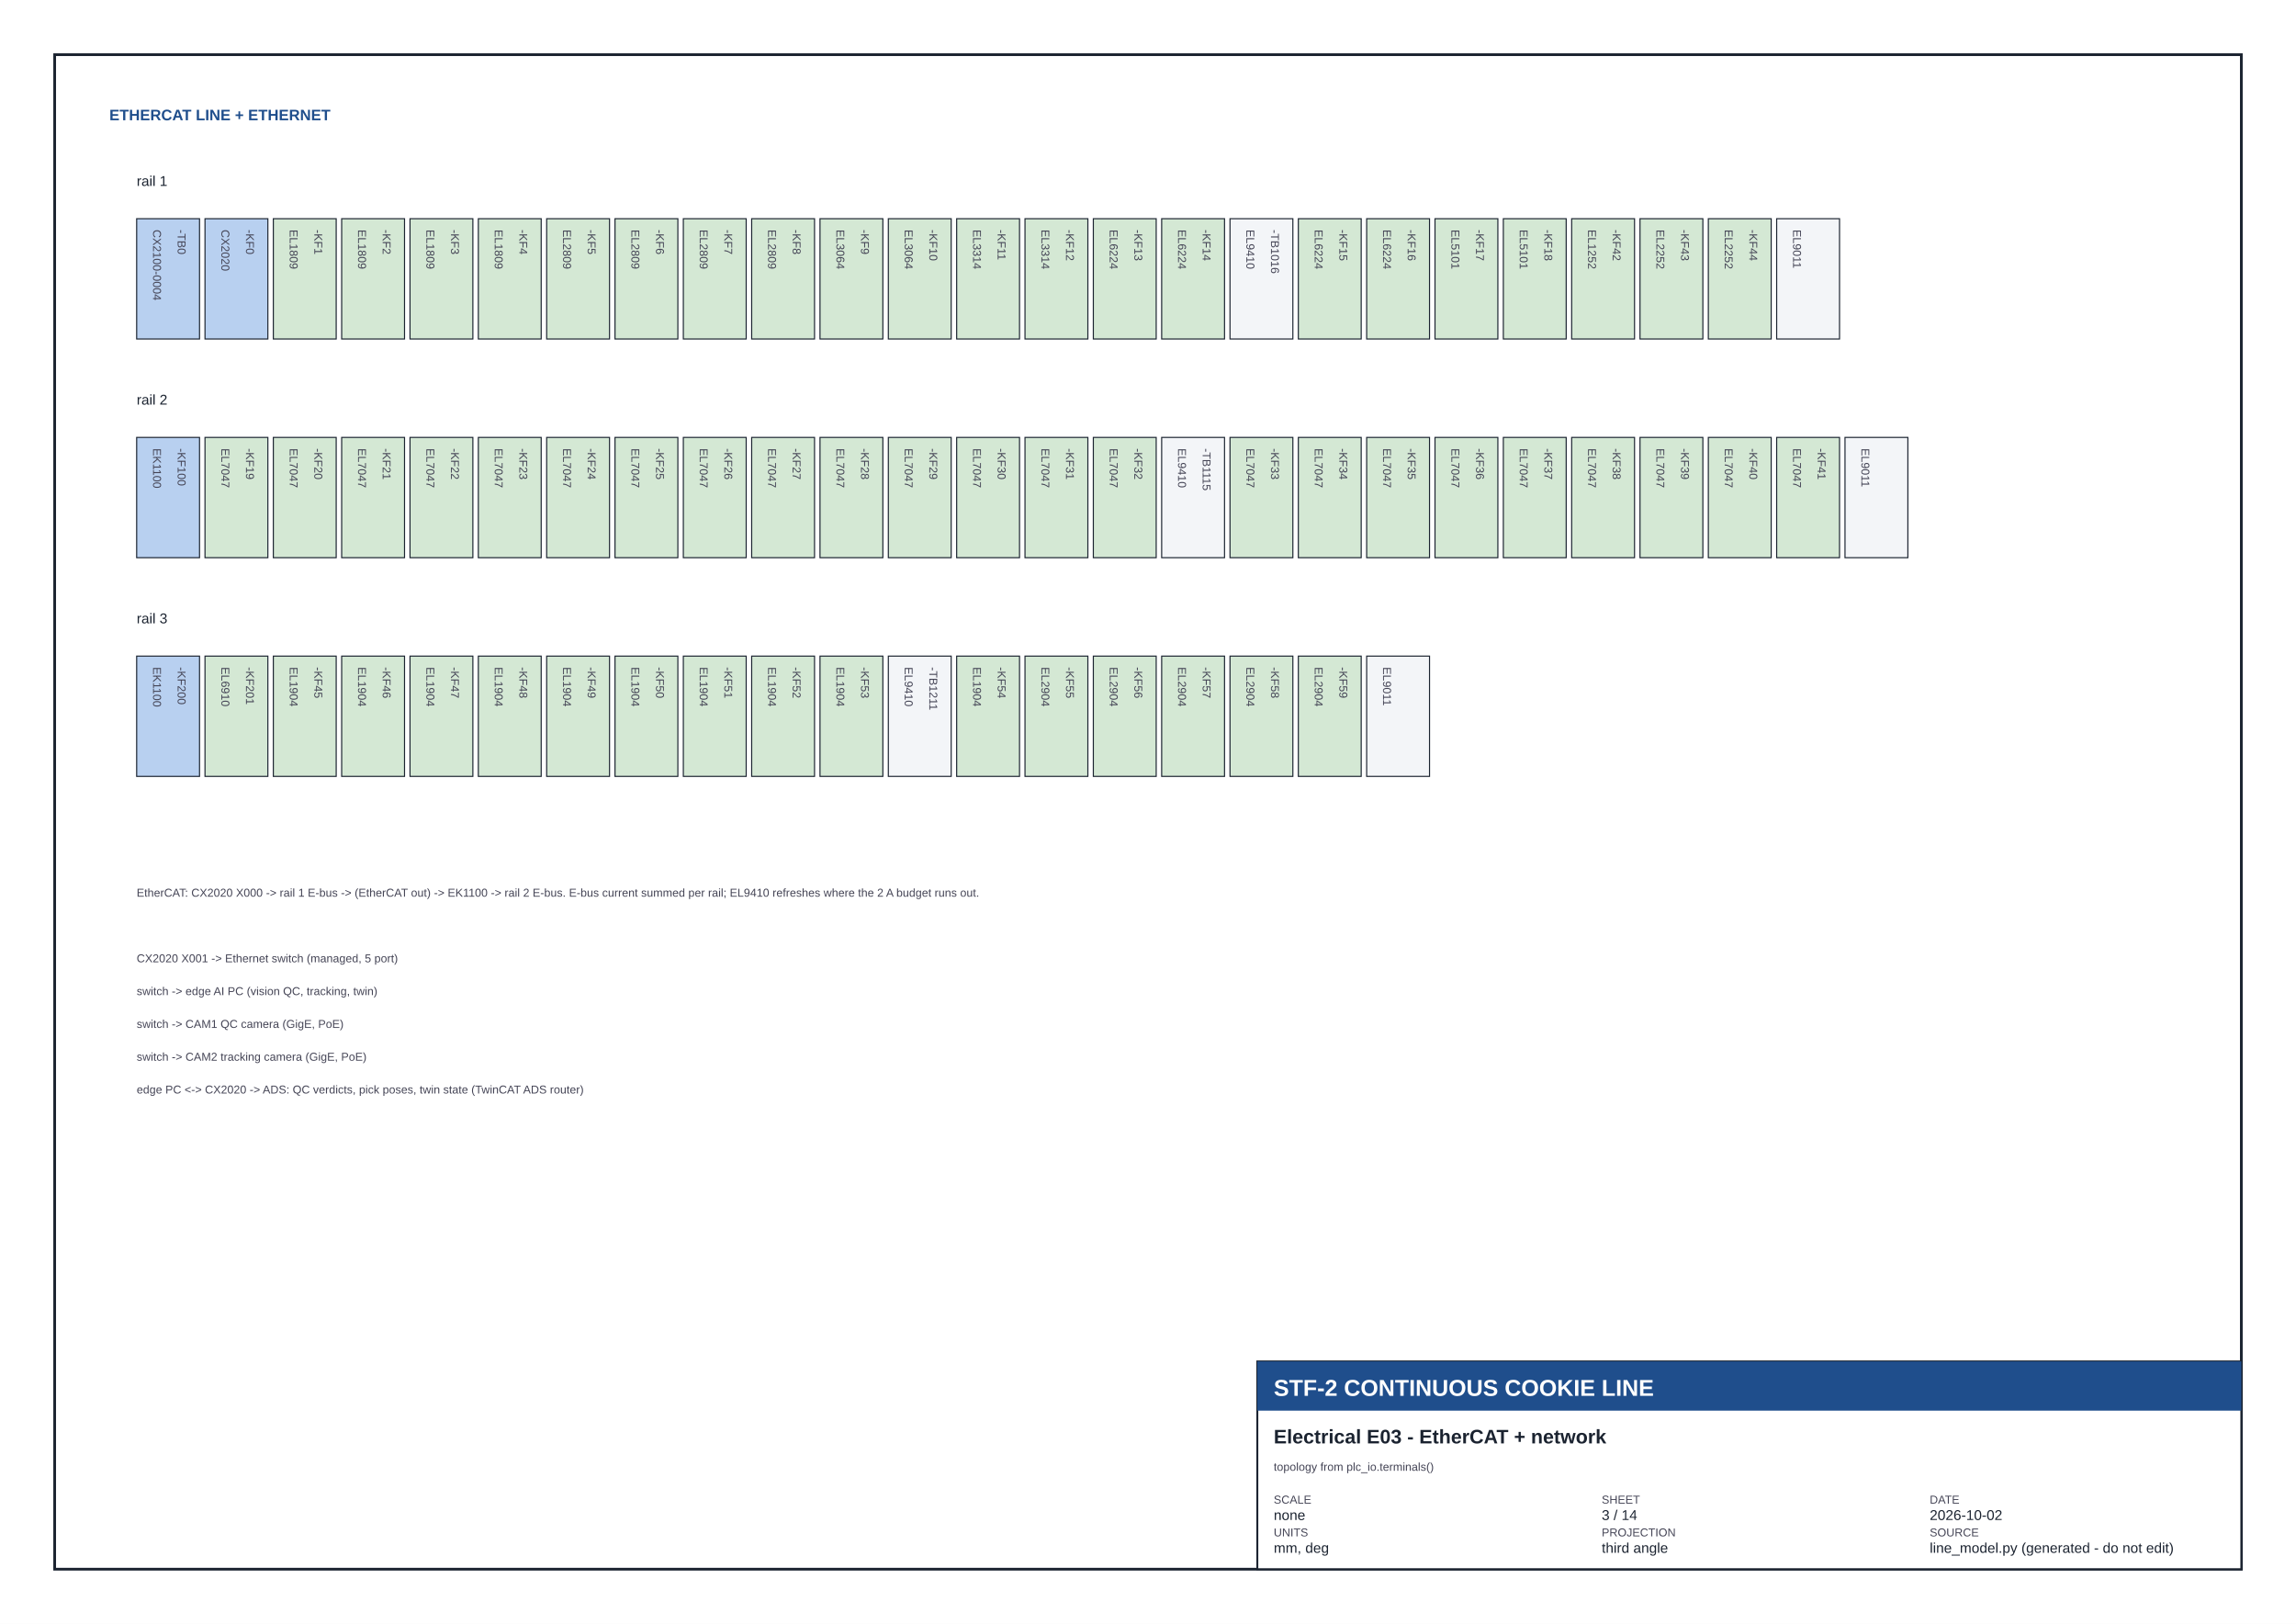
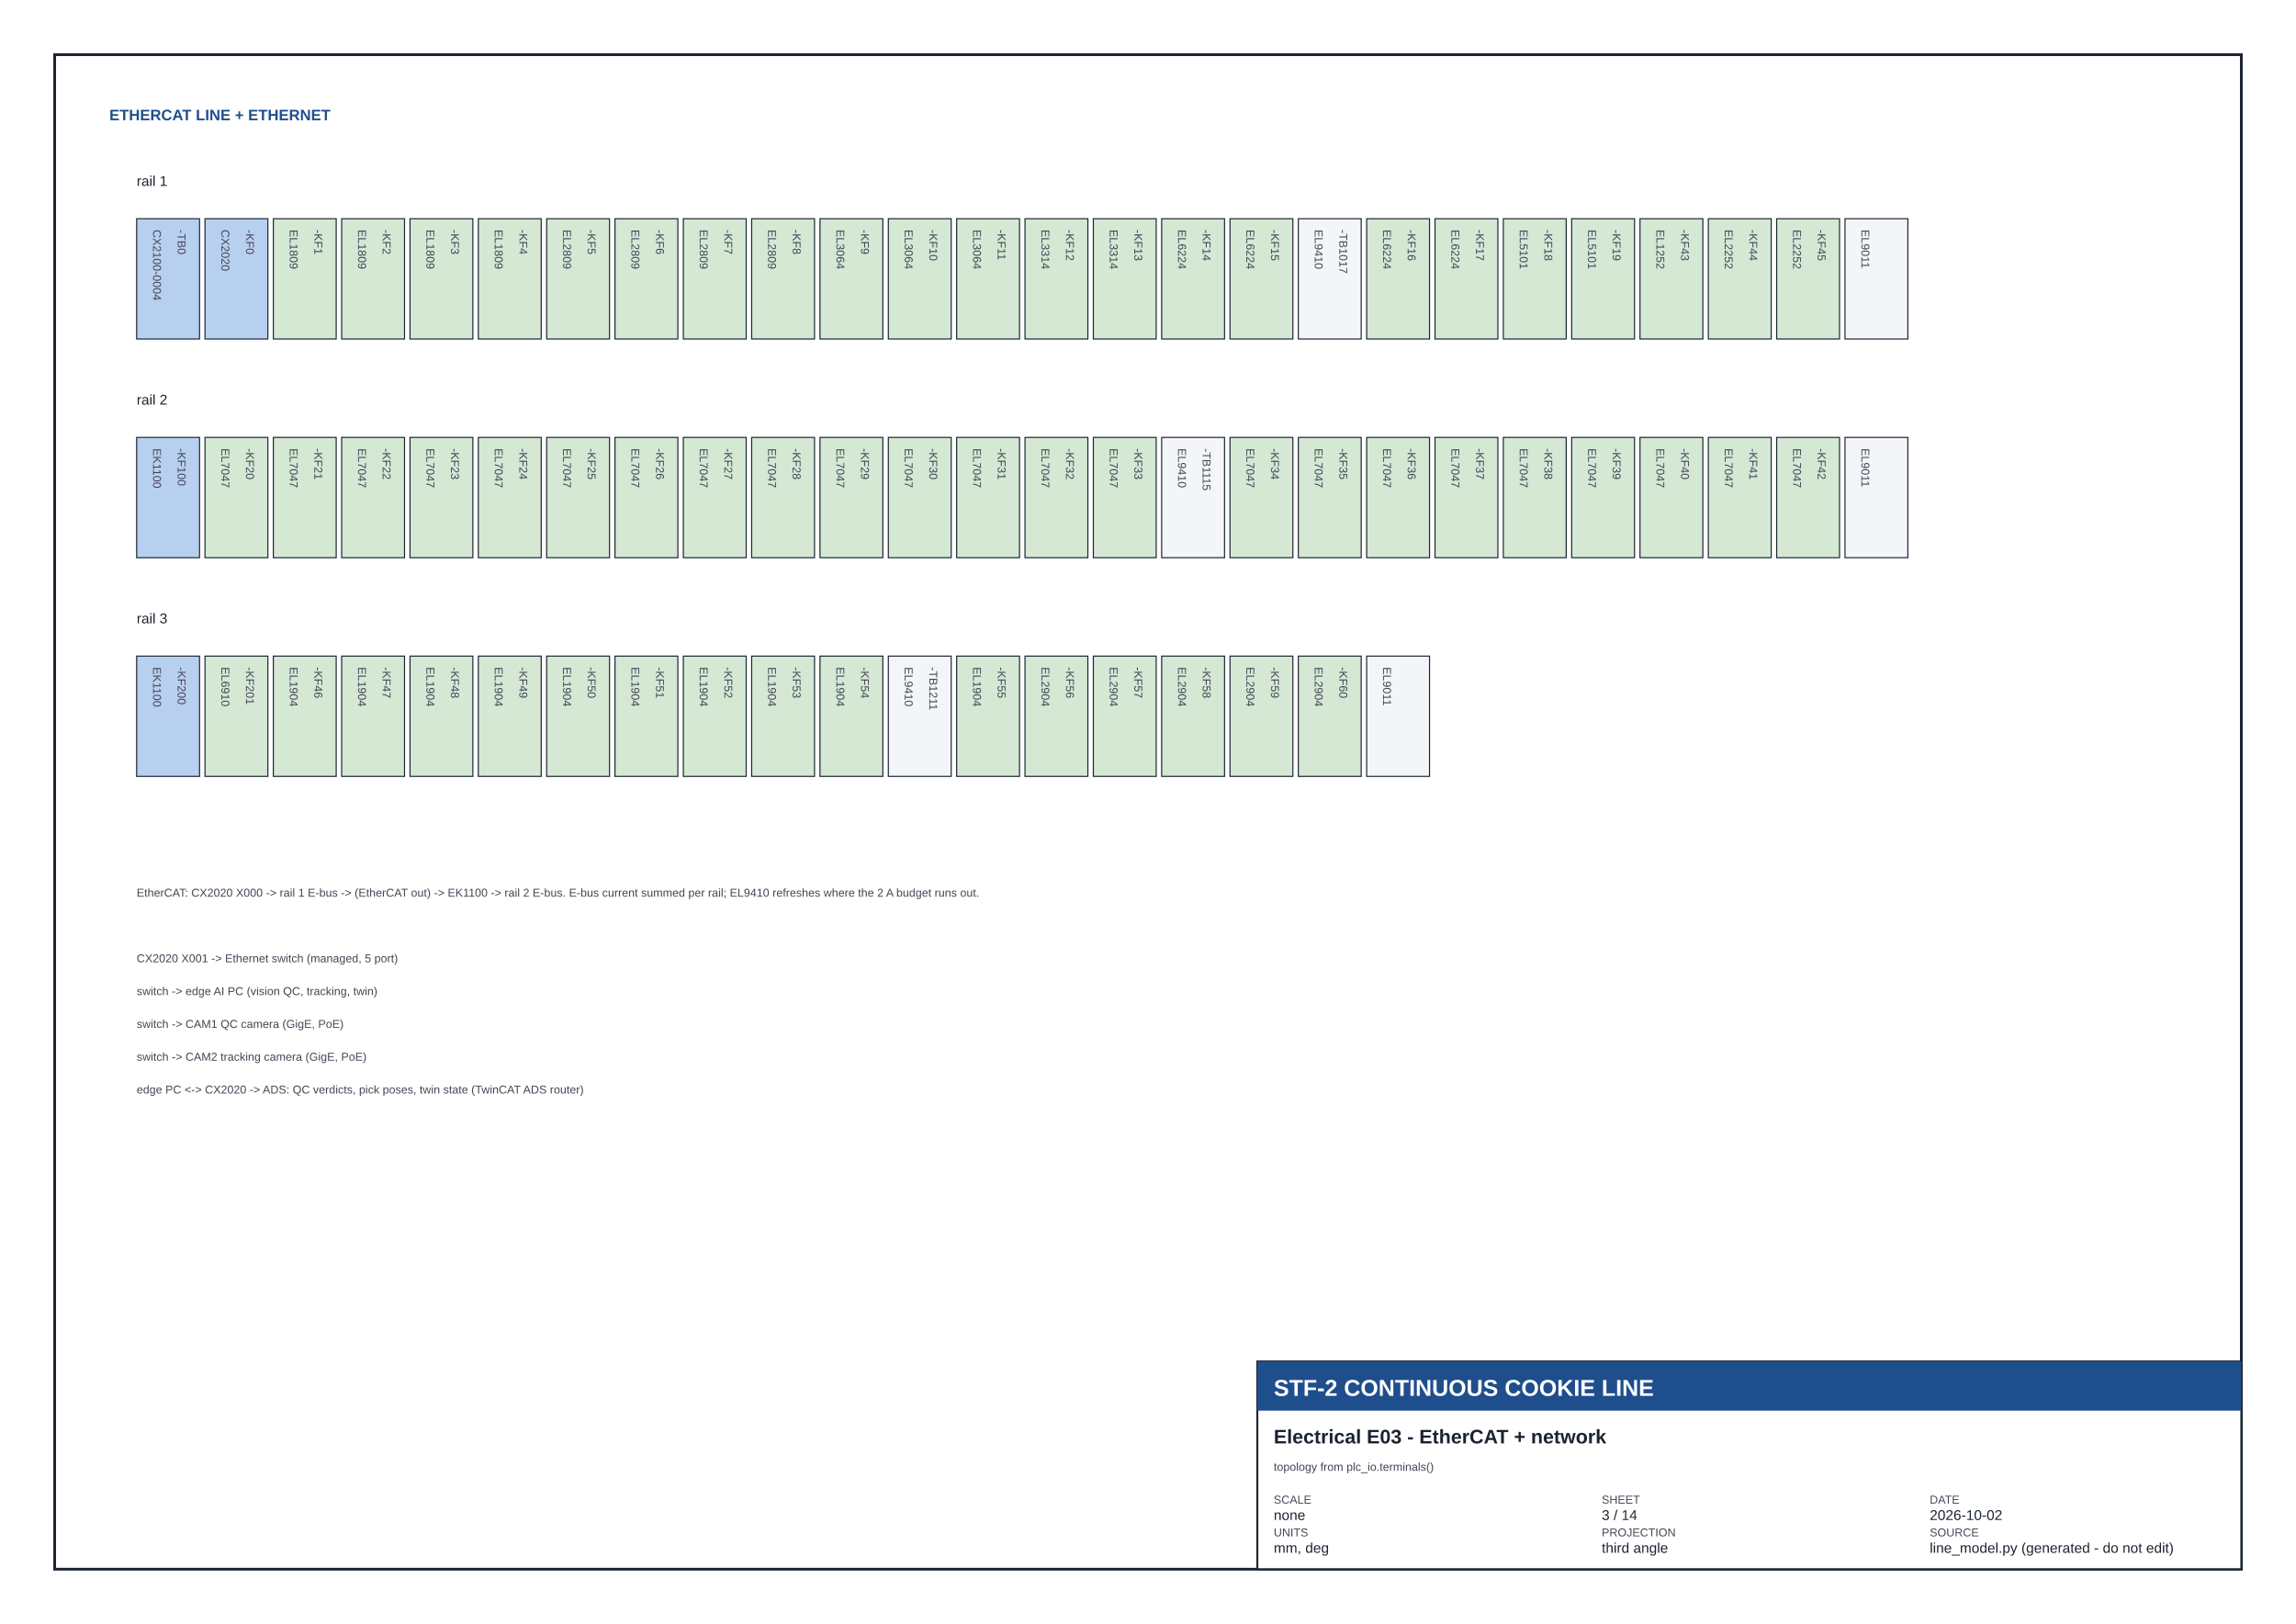
<svg xmlns="http://www.w3.org/2000/svg" width="420mm" height="297mm" viewBox="0 0 420 297">
  <defs>
    <marker id="a" viewBox="0 0 10 10" refX="5" refY="5" markerWidth="4" markerHeight="4" orient="auto-start-reverse">
      <path d="M0,2 L10,5 L0,8 z" fill="#1b2330" />
    </marker>
    <marker id="f" viewBox="0 0 10 10" refX="5" refY="5" markerWidth="5" markerHeight="5" orient="auto">
      <path d="M0,1 L10,5 L0,9 z" fill="#1f4e8c" />
    </marker>
    <pattern id="hatch" width="1.6" height="1.6" patternUnits="userSpaceOnUse" patternTransform="rotate(45)">
      <rect width="1.6" height="1.6" fill="#eef1f5" />
      <line x1="0" y1="0" x2="0" y2="1.6" stroke="#1b2330" stroke-width=".18" />
    </pattern>
  </defs>
  <style>
text{font-family:'Helvetica Neue',Arial,sans-serif;fill:#1b2330}
.vt{font-size:3.2px;font-weight:700;letter-spacing:.3px}
.dt{font-size:2.3px}
.dim{stroke:#1b2330;stroke-width:.15;fill:none}
.ext{stroke:#1b2330;stroke-width:.1}
.tb{font-size:2.6px}.tbh{font-size:4.2px;font-weight:700}.tbs{font-size:2.1px;fill:#445}
.nt{font-size:2.3px}.nh{font-size:2.8px;font-weight:700;fill:#1f4e8c}
.co{font-size:2.1px}.col{stroke:#1f4e8c;stroke-width:.15}
</style>
  <rect width="420" height="297" fill="#ffffff" />
  <rect x="10" y="10" width="400" height="277" fill="none" stroke="#1b2330" stroke-width=".5" />
  <text x="20.0" y="22.0" class="nh" text-anchor="start">ETHERCAT LINE + ETHERNET</text>
  <text x="25.0" y="34.0" class="tb" text-anchor="start">rail 1</text>
  <rect x="25.0" y="40.0" width="11.5" height="22.0" fill="#b8d0f0" stroke="#1b2330" stroke-width="0.2" />
  <text x="28.0" y="42.0" class="tbs" transform="rotate(90 28.0 42.0)">CX2100-0004</text>
  <text x="32.5" y="42.0" class="tbs" transform="rotate(90 32.5 42.0)">-TB0</text>
  <rect x="37.5" y="40.0" width="11.5" height="22.0" fill="#b8d0f0" stroke="#1b2330" stroke-width="0.2" />
  <text x="40.5" y="42.0" class="tbs" transform="rotate(90 40.5 42.0)">CX2020</text>
  <text x="45.0" y="42.0" class="tbs" transform="rotate(90 45.0 42.0)">-KF0</text>
  <rect x="50.0" y="40.0" width="11.5" height="22.0" fill="#d4e8d4" stroke="#1b2330" stroke-width="0.2" />
  <text x="53.0" y="42.0" class="tbs" transform="rotate(90 53.0 42.0)">EL1809</text>
  <text x="57.5" y="42.0" class="tbs" transform="rotate(90 57.5 42.0)">-KF1</text>
  <rect x="62.5" y="40.0" width="11.5" height="22.0" fill="#d4e8d4" stroke="#1b2330" stroke-width="0.2" />
  <text x="65.5" y="42.0" class="tbs" transform="rotate(90 65.5 42.0)">EL1809</text>
  <text x="70.0" y="42.0" class="tbs" transform="rotate(90 70.0 42.0)">-KF2</text>
  <rect x="75.0" y="40.0" width="11.5" height="22.0" fill="#d4e8d4" stroke="#1b2330" stroke-width="0.2" />
  <text x="78.0" y="42.0" class="tbs" transform="rotate(90 78.0 42.0)">EL1809</text>
  <text x="82.5" y="42.0" class="tbs" transform="rotate(90 82.5 42.0)">-KF3</text>
  <rect x="87.5" y="40.0" width="11.5" height="22.0" fill="#d4e8d4" stroke="#1b2330" stroke-width="0.2" />
  <text x="90.5" y="42.0" class="tbs" transform="rotate(90 90.5 42.0)">EL1809</text>
  <text x="95.0" y="42.0" class="tbs" transform="rotate(90 95.0 42.0)">-KF4</text>
  <rect x="100.0" y="40.0" width="11.5" height="22.0" fill="#d4e8d4" stroke="#1b2330" stroke-width="0.2" />
  <text x="103.0" y="42.0" class="tbs" transform="rotate(90 103.0 42.0)">EL2809</text>
  <text x="107.5" y="42.0" class="tbs" transform="rotate(90 107.5 42.0)">-KF5</text>
  <rect x="112.5" y="40.0" width="11.5" height="22.0" fill="#d4e8d4" stroke="#1b2330" stroke-width="0.2" />
  <text x="115.5" y="42.0" class="tbs" transform="rotate(90 115.5 42.0)">EL2809</text>
  <text x="120.0" y="42.0" class="tbs" transform="rotate(90 120.0 42.0)">-KF6</text>
  <rect x="125.0" y="40.0" width="11.5" height="22.0" fill="#d4e8d4" stroke="#1b2330" stroke-width="0.2" />
  <text x="128.0" y="42.0" class="tbs" transform="rotate(90 128.0 42.0)">EL2809</text>
  <text x="132.5" y="42.0" class="tbs" transform="rotate(90 132.5 42.0)">-KF7</text>
  <rect x="137.5" y="40.0" width="11.5" height="22.0" fill="#d4e8d4" stroke="#1b2330" stroke-width="0.2" />
  <text x="140.5" y="42.0" class="tbs" transform="rotate(90 140.5 42.0)">EL2809</text>
  <text x="145.0" y="42.0" class="tbs" transform="rotate(90 145.0 42.0)">-KF8</text>
  <rect x="150.0" y="40.0" width="11.5" height="22.0" fill="#d4e8d4" stroke="#1b2330" stroke-width="0.2" />
  <text x="153.0" y="42.0" class="tbs" transform="rotate(90 153.0 42.0)">EL3064</text>
  <text x="157.5" y="42.0" class="tbs" transform="rotate(90 157.5 42.0)">-KF9</text>
  <rect x="162.5" y="40.0" width="11.5" height="22.0" fill="#d4e8d4" stroke="#1b2330" stroke-width="0.2" />
  <text x="165.5" y="42.0" class="tbs" transform="rotate(90 165.5 42.0)">EL3064</text>
  <text x="170.0" y="42.0" class="tbs" transform="rotate(90 170.0 42.0)">-KF10</text>
  <rect x="175.0" y="40.0" width="11.5" height="22.0" fill="#d4e8d4" stroke="#1b2330" stroke-width="0.2" />
-   <text x="178.0" y="42.0" class="tbs" transform="rotate(90 178.0 42.0)">EL3314</text>
+   <text x="178.0" y="42.0" class="tbs" transform="rotate(90 178.0 42.0)">EL3064</text>
  <text x="182.5" y="42.0" class="tbs" transform="rotate(90 182.5 42.0)">-KF11</text>
  <rect x="187.5" y="40.0" width="11.5" height="22.0" fill="#d4e8d4" stroke="#1b2330" stroke-width="0.2" />
  <text x="190.5" y="42.0" class="tbs" transform="rotate(90 190.5 42.0)">EL3314</text>
  <text x="195.0" y="42.0" class="tbs" transform="rotate(90 195.0 42.0)">-KF12</text>
  <rect x="200.0" y="40.0" width="11.5" height="22.0" fill="#d4e8d4" stroke="#1b2330" stroke-width="0.2" />
-   <text x="203.0" y="42.0" class="tbs" transform="rotate(90 203.0 42.0)">EL6224</text>
+   <text x="203.0" y="42.0" class="tbs" transform="rotate(90 203.0 42.0)">EL3314</text>
  <text x="207.5" y="42.0" class="tbs" transform="rotate(90 207.5 42.0)">-KF13</text>
  <rect x="212.5" y="40.0" width="11.5" height="22.0" fill="#d4e8d4" stroke="#1b2330" stroke-width="0.2" />
  <text x="215.5" y="42.0" class="tbs" transform="rotate(90 215.5 42.0)">EL6224</text>
  <text x="220.0" y="42.0" class="tbs" transform="rotate(90 220.0 42.0)">-KF14</text>
-   <rect x="225.0" y="40.0" width="11.5" height="22.0" fill="#f3f5f8" stroke="#1b2330" stroke-width="0.2" />
-   <text x="228.0" y="42.0" class="tbs" transform="rotate(90 228.0 42.0)">EL9410</text>
-   <text x="232.5" y="42.0" class="tbs" transform="rotate(90 232.5 42.0)">-TB1016</text>
-   <rect x="237.5" y="40.0" width="11.5" height="22.0" fill="#d4e8d4" stroke="#1b2330" stroke-width="0.2" />
-   <text x="240.5" y="42.0" class="tbs" transform="rotate(90 240.5 42.0)">EL6224</text>
-   <text x="245.0" y="42.0" class="tbs" transform="rotate(90 245.0 42.0)">-KF15</text>
+   <rect x="225.0" y="40.0" width="11.5" height="22.0" fill="#d4e8d4" stroke="#1b2330" stroke-width="0.2" />
+   <text x="228.0" y="42.0" class="tbs" transform="rotate(90 228.0 42.0)">EL6224</text>
+   <text x="232.5" y="42.0" class="tbs" transform="rotate(90 232.5 42.0)">-KF15</text>
+   <rect x="237.5" y="40.0" width="11.5" height="22.0" fill="#f3f5f8" stroke="#1b2330" stroke-width="0.2" />
+   <text x="240.5" y="42.0" class="tbs" transform="rotate(90 240.5 42.0)">EL9410</text>
+   <text x="245.0" y="42.0" class="tbs" transform="rotate(90 245.0 42.0)">-TB1017</text>
  <rect x="250.0" y="40.0" width="11.5" height="22.0" fill="#d4e8d4" stroke="#1b2330" stroke-width="0.2" />
  <text x="253.0" y="42.0" class="tbs" transform="rotate(90 253.0 42.0)">EL6224</text>
  <text x="257.5" y="42.0" class="tbs" transform="rotate(90 257.5 42.0)">-KF16</text>
  <rect x="262.5" y="40.0" width="11.5" height="22.0" fill="#d4e8d4" stroke="#1b2330" stroke-width="0.2" />
-   <text x="265.5" y="42.0" class="tbs" transform="rotate(90 265.5 42.0)">EL5101</text>
+   <text x="265.5" y="42.0" class="tbs" transform="rotate(90 265.5 42.0)">EL6224</text>
  <text x="270.0" y="42.0" class="tbs" transform="rotate(90 270.0 42.0)">-KF17</text>
  <rect x="275.0" y="40.0" width="11.5" height="22.0" fill="#d4e8d4" stroke="#1b2330" stroke-width="0.2" />
  <text x="278.0" y="42.0" class="tbs" transform="rotate(90 278.0 42.0)">EL5101</text>
  <text x="282.5" y="42.0" class="tbs" transform="rotate(90 282.5 42.0)">-KF18</text>
  <rect x="287.5" y="40.0" width="11.5" height="22.0" fill="#d4e8d4" stroke="#1b2330" stroke-width="0.2" />
-   <text x="290.5" y="42.0" class="tbs" transform="rotate(90 290.5 42.0)">EL1252</text>
-   <text x="295.0" y="42.0" class="tbs" transform="rotate(90 295.0 42.0)">-KF42</text>
+   <text x="290.5" y="42.0" class="tbs" transform="rotate(90 290.5 42.0)">EL5101</text>
+   <text x="295.0" y="42.0" class="tbs" transform="rotate(90 295.0 42.0)">-KF19</text>
  <rect x="300.0" y="40.0" width="11.5" height="22.0" fill="#d4e8d4" stroke="#1b2330" stroke-width="0.2" />
-   <text x="303.0" y="42.0" class="tbs" transform="rotate(90 303.0 42.0)">EL2252</text>
+   <text x="303.0" y="42.0" class="tbs" transform="rotate(90 303.0 42.0)">EL1252</text>
  <text x="307.5" y="42.0" class="tbs" transform="rotate(90 307.5 42.0)">-KF43</text>
  <rect x="312.5" y="40.0" width="11.5" height="22.0" fill="#d4e8d4" stroke="#1b2330" stroke-width="0.2" />
  <text x="315.5" y="42.0" class="tbs" transform="rotate(90 315.5 42.0)">EL2252</text>
  <text x="320.0" y="42.0" class="tbs" transform="rotate(90 320.0 42.0)">-KF44</text>
-   <rect x="325.0" y="40.0" width="11.5" height="22.0" fill="#f3f5f8" stroke="#1b2330" stroke-width="0.2" />
-   <text x="328.0" y="42.0" class="tbs" transform="rotate(90 328.0 42.0)">EL9011</text>
-   <text x="332.5" y="42.0" class="tbs" transform="rotate(90 332.5 42.0)" />
+   <rect x="325.0" y="40.0" width="11.5" height="22.0" fill="#d4e8d4" stroke="#1b2330" stroke-width="0.2" />
+   <text x="328.0" y="42.0" class="tbs" transform="rotate(90 328.0 42.0)">EL2252</text>
+   <text x="332.5" y="42.0" class="tbs" transform="rotate(90 332.5 42.0)">-KF45</text>
+   <rect x="337.5" y="40.0" width="11.5" height="22.0" fill="#f3f5f8" stroke="#1b2330" stroke-width="0.2" />
+   <text x="340.5" y="42.0" class="tbs" transform="rotate(90 340.5 42.0)">EL9011</text>
+   <text x="345.0" y="42.0" class="tbs" transform="rotate(90 345.0 42.0)" />
  <text x="25.0" y="74.0" class="tb" text-anchor="start">rail 2</text>
  <rect x="25.0" y="80.0" width="11.5" height="22.0" fill="#b8d0f0" stroke="#1b2330" stroke-width="0.2" />
  <text x="28.0" y="82.0" class="tbs" transform="rotate(90 28.0 82.0)">EK1100</text>
  <text x="32.5" y="82.0" class="tbs" transform="rotate(90 32.5 82.0)">-KF100</text>
  <rect x="37.5" y="80.0" width="11.5" height="22.0" fill="#d4e8d4" stroke="#1b2330" stroke-width="0.2" />
  <text x="40.5" y="82.0" class="tbs" transform="rotate(90 40.5 82.0)">EL7047</text>
-   <text x="45.0" y="82.0" class="tbs" transform="rotate(90 45.0 82.0)">-KF19</text>
+   <text x="45.0" y="82.0" class="tbs" transform="rotate(90 45.0 82.0)">-KF20</text>
  <rect x="50.0" y="80.0" width="11.5" height="22.0" fill="#d4e8d4" stroke="#1b2330" stroke-width="0.2" />
  <text x="53.0" y="82.0" class="tbs" transform="rotate(90 53.0 82.0)">EL7047</text>
-   <text x="57.5" y="82.0" class="tbs" transform="rotate(90 57.5 82.0)">-KF20</text>
+   <text x="57.5" y="82.0" class="tbs" transform="rotate(90 57.5 82.0)">-KF21</text>
  <rect x="62.5" y="80.0" width="11.5" height="22.0" fill="#d4e8d4" stroke="#1b2330" stroke-width="0.2" />
  <text x="65.5" y="82.0" class="tbs" transform="rotate(90 65.5 82.0)">EL7047</text>
-   <text x="70.0" y="82.0" class="tbs" transform="rotate(90 70.0 82.0)">-KF21</text>
+   <text x="70.0" y="82.0" class="tbs" transform="rotate(90 70.0 82.0)">-KF22</text>
  <rect x="75.0" y="80.0" width="11.5" height="22.0" fill="#d4e8d4" stroke="#1b2330" stroke-width="0.2" />
  <text x="78.0" y="82.0" class="tbs" transform="rotate(90 78.0 82.0)">EL7047</text>
-   <text x="82.5" y="82.0" class="tbs" transform="rotate(90 82.5 82.0)">-KF22</text>
+   <text x="82.5" y="82.0" class="tbs" transform="rotate(90 82.5 82.0)">-KF23</text>
  <rect x="87.5" y="80.0" width="11.5" height="22.0" fill="#d4e8d4" stroke="#1b2330" stroke-width="0.2" />
  <text x="90.5" y="82.0" class="tbs" transform="rotate(90 90.5 82.0)">EL7047</text>
-   <text x="95.0" y="82.0" class="tbs" transform="rotate(90 95.0 82.0)">-KF23</text>
+   <text x="95.0" y="82.0" class="tbs" transform="rotate(90 95.0 82.0)">-KF24</text>
  <rect x="100.0" y="80.0" width="11.5" height="22.0" fill="#d4e8d4" stroke="#1b2330" stroke-width="0.2" />
  <text x="103.0" y="82.0" class="tbs" transform="rotate(90 103.0 82.0)">EL7047</text>
-   <text x="107.5" y="82.0" class="tbs" transform="rotate(90 107.5 82.0)">-KF24</text>
+   <text x="107.5" y="82.0" class="tbs" transform="rotate(90 107.5 82.0)">-KF25</text>
  <rect x="112.5" y="80.0" width="11.5" height="22.0" fill="#d4e8d4" stroke="#1b2330" stroke-width="0.2" />
  <text x="115.5" y="82.0" class="tbs" transform="rotate(90 115.5 82.0)">EL7047</text>
-   <text x="120.0" y="82.0" class="tbs" transform="rotate(90 120.0 82.0)">-KF25</text>
+   <text x="120.0" y="82.0" class="tbs" transform="rotate(90 120.0 82.0)">-KF26</text>
  <rect x="125.0" y="80.0" width="11.5" height="22.0" fill="#d4e8d4" stroke="#1b2330" stroke-width="0.2" />
  <text x="128.0" y="82.0" class="tbs" transform="rotate(90 128.0 82.0)">EL7047</text>
-   <text x="132.5" y="82.0" class="tbs" transform="rotate(90 132.5 82.0)">-KF26</text>
+   <text x="132.5" y="82.0" class="tbs" transform="rotate(90 132.5 82.0)">-KF27</text>
  <rect x="137.5" y="80.0" width="11.5" height="22.0" fill="#d4e8d4" stroke="#1b2330" stroke-width="0.2" />
  <text x="140.5" y="82.0" class="tbs" transform="rotate(90 140.5 82.0)">EL7047</text>
-   <text x="145.0" y="82.0" class="tbs" transform="rotate(90 145.0 82.0)">-KF27</text>
+   <text x="145.0" y="82.0" class="tbs" transform="rotate(90 145.0 82.0)">-KF28</text>
  <rect x="150.0" y="80.0" width="11.5" height="22.0" fill="#d4e8d4" stroke="#1b2330" stroke-width="0.2" />
  <text x="153.0" y="82.0" class="tbs" transform="rotate(90 153.0 82.0)">EL7047</text>
-   <text x="157.5" y="82.0" class="tbs" transform="rotate(90 157.5 82.0)">-KF28</text>
+   <text x="157.5" y="82.0" class="tbs" transform="rotate(90 157.5 82.0)">-KF29</text>
  <rect x="162.5" y="80.0" width="11.5" height="22.0" fill="#d4e8d4" stroke="#1b2330" stroke-width="0.2" />
  <text x="165.5" y="82.0" class="tbs" transform="rotate(90 165.5 82.0)">EL7047</text>
-   <text x="170.0" y="82.0" class="tbs" transform="rotate(90 170.0 82.0)">-KF29</text>
+   <text x="170.0" y="82.0" class="tbs" transform="rotate(90 170.0 82.0)">-KF30</text>
  <rect x="175.0" y="80.0" width="11.5" height="22.0" fill="#d4e8d4" stroke="#1b2330" stroke-width="0.2" />
  <text x="178.0" y="82.0" class="tbs" transform="rotate(90 178.0 82.0)">EL7047</text>
-   <text x="182.5" y="82.0" class="tbs" transform="rotate(90 182.5 82.0)">-KF30</text>
+   <text x="182.5" y="82.0" class="tbs" transform="rotate(90 182.5 82.0)">-KF31</text>
  <rect x="187.5" y="80.0" width="11.5" height="22.0" fill="#d4e8d4" stroke="#1b2330" stroke-width="0.2" />
  <text x="190.5" y="82.0" class="tbs" transform="rotate(90 190.5 82.0)">EL7047</text>
-   <text x="195.0" y="82.0" class="tbs" transform="rotate(90 195.0 82.0)">-KF31</text>
+   <text x="195.0" y="82.0" class="tbs" transform="rotate(90 195.0 82.0)">-KF32</text>
  <rect x="200.0" y="80.0" width="11.5" height="22.0" fill="#d4e8d4" stroke="#1b2330" stroke-width="0.2" />
  <text x="203.0" y="82.0" class="tbs" transform="rotate(90 203.0 82.0)">EL7047</text>
-   <text x="207.5" y="82.0" class="tbs" transform="rotate(90 207.5 82.0)">-KF32</text>
+   <text x="207.5" y="82.0" class="tbs" transform="rotate(90 207.5 82.0)">-KF33</text>
  <rect x="212.5" y="80.0" width="11.5" height="22.0" fill="#f3f5f8" stroke="#1b2330" stroke-width="0.2" />
  <text x="215.5" y="82.0" class="tbs" transform="rotate(90 215.5 82.0)">EL9410</text>
  <text x="220.0" y="82.0" class="tbs" transform="rotate(90 220.0 82.0)">-TB1115</text>
  <rect x="225.0" y="80.0" width="11.5" height="22.0" fill="#d4e8d4" stroke="#1b2330" stroke-width="0.2" />
  <text x="228.0" y="82.0" class="tbs" transform="rotate(90 228.0 82.0)">EL7047</text>
-   <text x="232.5" y="82.0" class="tbs" transform="rotate(90 232.5 82.0)">-KF33</text>
+   <text x="232.5" y="82.0" class="tbs" transform="rotate(90 232.5 82.0)">-KF34</text>
  <rect x="237.5" y="80.0" width="11.5" height="22.0" fill="#d4e8d4" stroke="#1b2330" stroke-width="0.2" />
  <text x="240.5" y="82.0" class="tbs" transform="rotate(90 240.5 82.0)">EL7047</text>
-   <text x="245.0" y="82.0" class="tbs" transform="rotate(90 245.0 82.0)">-KF34</text>
+   <text x="245.0" y="82.0" class="tbs" transform="rotate(90 245.0 82.0)">-KF35</text>
  <rect x="250.0" y="80.0" width="11.5" height="22.0" fill="#d4e8d4" stroke="#1b2330" stroke-width="0.2" />
  <text x="253.0" y="82.0" class="tbs" transform="rotate(90 253.0 82.0)">EL7047</text>
-   <text x="257.5" y="82.0" class="tbs" transform="rotate(90 257.5 82.0)">-KF35</text>
+   <text x="257.5" y="82.0" class="tbs" transform="rotate(90 257.5 82.0)">-KF36</text>
  <rect x="262.5" y="80.0" width="11.5" height="22.0" fill="#d4e8d4" stroke="#1b2330" stroke-width="0.2" />
  <text x="265.5" y="82.0" class="tbs" transform="rotate(90 265.5 82.0)">EL7047</text>
-   <text x="270.0" y="82.0" class="tbs" transform="rotate(90 270.0 82.0)">-KF36</text>
+   <text x="270.0" y="82.0" class="tbs" transform="rotate(90 270.0 82.0)">-KF37</text>
  <rect x="275.0" y="80.0" width="11.5" height="22.0" fill="#d4e8d4" stroke="#1b2330" stroke-width="0.2" />
  <text x="278.0" y="82.0" class="tbs" transform="rotate(90 278.0 82.0)">EL7047</text>
-   <text x="282.5" y="82.0" class="tbs" transform="rotate(90 282.5 82.0)">-KF37</text>
+   <text x="282.5" y="82.0" class="tbs" transform="rotate(90 282.5 82.0)">-KF38</text>
  <rect x="287.5" y="80.0" width="11.5" height="22.0" fill="#d4e8d4" stroke="#1b2330" stroke-width="0.2" />
  <text x="290.5" y="82.0" class="tbs" transform="rotate(90 290.5 82.0)">EL7047</text>
-   <text x="295.0" y="82.0" class="tbs" transform="rotate(90 295.0 82.0)">-KF38</text>
+   <text x="295.0" y="82.0" class="tbs" transform="rotate(90 295.0 82.0)">-KF39</text>
  <rect x="300.0" y="80.0" width="11.5" height="22.0" fill="#d4e8d4" stroke="#1b2330" stroke-width="0.2" />
  <text x="303.0" y="82.0" class="tbs" transform="rotate(90 303.0 82.0)">EL7047</text>
-   <text x="307.5" y="82.0" class="tbs" transform="rotate(90 307.5 82.0)">-KF39</text>
+   <text x="307.5" y="82.0" class="tbs" transform="rotate(90 307.5 82.0)">-KF40</text>
  <rect x="312.5" y="80.0" width="11.5" height="22.0" fill="#d4e8d4" stroke="#1b2330" stroke-width="0.2" />
  <text x="315.5" y="82.0" class="tbs" transform="rotate(90 315.5 82.0)">EL7047</text>
-   <text x="320.0" y="82.0" class="tbs" transform="rotate(90 320.0 82.0)">-KF40</text>
+   <text x="320.0" y="82.0" class="tbs" transform="rotate(90 320.0 82.0)">-KF41</text>
  <rect x="325.0" y="80.0" width="11.5" height="22.0" fill="#d4e8d4" stroke="#1b2330" stroke-width="0.2" />
  <text x="328.0" y="82.0" class="tbs" transform="rotate(90 328.0 82.0)">EL7047</text>
-   <text x="332.5" y="82.0" class="tbs" transform="rotate(90 332.5 82.0)">-KF41</text>
+   <text x="332.5" y="82.0" class="tbs" transform="rotate(90 332.5 82.0)">-KF42</text>
  <rect x="337.5" y="80.0" width="11.5" height="22.0" fill="#f3f5f8" stroke="#1b2330" stroke-width="0.2" />
  <text x="340.5" y="82.0" class="tbs" transform="rotate(90 340.5 82.0)">EL9011</text>
  <text x="345.0" y="82.0" class="tbs" transform="rotate(90 345.0 82.0)" />
  <text x="25.0" y="114.0" class="tb" text-anchor="start">rail 3</text>
  <rect x="25.0" y="120.0" width="11.5" height="22.0" fill="#b8d0f0" stroke="#1b2330" stroke-width="0.2" />
  <text x="28.0" y="122.0" class="tbs" transform="rotate(90 28.0 122.0)">EK1100</text>
  <text x="32.5" y="122.0" class="tbs" transform="rotate(90 32.5 122.0)">-KF200</text>
  <rect x="37.5" y="120.0" width="11.5" height="22.0" fill="#d4e8d4" stroke="#1b2330" stroke-width="0.2" />
  <text x="40.5" y="122.0" class="tbs" transform="rotate(90 40.5 122.0)">EL6910</text>
  <text x="45.0" y="122.0" class="tbs" transform="rotate(90 45.0 122.0)">-KF201</text>
  <rect x="50.0" y="120.0" width="11.5" height="22.0" fill="#d4e8d4" stroke="#1b2330" stroke-width="0.2" />
  <text x="53.0" y="122.0" class="tbs" transform="rotate(90 53.0 122.0)">EL1904</text>
-   <text x="57.5" y="122.0" class="tbs" transform="rotate(90 57.5 122.0)">-KF45</text>
+   <text x="57.5" y="122.0" class="tbs" transform="rotate(90 57.5 122.0)">-KF46</text>
  <rect x="62.5" y="120.0" width="11.5" height="22.0" fill="#d4e8d4" stroke="#1b2330" stroke-width="0.2" />
  <text x="65.5" y="122.0" class="tbs" transform="rotate(90 65.5 122.0)">EL1904</text>
-   <text x="70.0" y="122.0" class="tbs" transform="rotate(90 70.0 122.0)">-KF46</text>
+   <text x="70.0" y="122.0" class="tbs" transform="rotate(90 70.0 122.0)">-KF47</text>
  <rect x="75.0" y="120.0" width="11.5" height="22.0" fill="#d4e8d4" stroke="#1b2330" stroke-width="0.2" />
  <text x="78.0" y="122.0" class="tbs" transform="rotate(90 78.0 122.0)">EL1904</text>
-   <text x="82.5" y="122.0" class="tbs" transform="rotate(90 82.5 122.0)">-KF47</text>
+   <text x="82.5" y="122.0" class="tbs" transform="rotate(90 82.5 122.0)">-KF48</text>
  <rect x="87.5" y="120.0" width="11.5" height="22.0" fill="#d4e8d4" stroke="#1b2330" stroke-width="0.2" />
  <text x="90.5" y="122.0" class="tbs" transform="rotate(90 90.5 122.0)">EL1904</text>
-   <text x="95.0" y="122.0" class="tbs" transform="rotate(90 95.0 122.0)">-KF48</text>
+   <text x="95.0" y="122.0" class="tbs" transform="rotate(90 95.0 122.0)">-KF49</text>
  <rect x="100.0" y="120.0" width="11.5" height="22.0" fill="#d4e8d4" stroke="#1b2330" stroke-width="0.2" />
  <text x="103.0" y="122.0" class="tbs" transform="rotate(90 103.0 122.0)">EL1904</text>
-   <text x="107.5" y="122.0" class="tbs" transform="rotate(90 107.5 122.0)">-KF49</text>
+   <text x="107.5" y="122.0" class="tbs" transform="rotate(90 107.5 122.0)">-KF50</text>
  <rect x="112.5" y="120.0" width="11.5" height="22.0" fill="#d4e8d4" stroke="#1b2330" stroke-width="0.2" />
  <text x="115.5" y="122.0" class="tbs" transform="rotate(90 115.5 122.0)">EL1904</text>
-   <text x="120.0" y="122.0" class="tbs" transform="rotate(90 120.0 122.0)">-KF50</text>
+   <text x="120.0" y="122.0" class="tbs" transform="rotate(90 120.0 122.0)">-KF51</text>
  <rect x="125.0" y="120.0" width="11.5" height="22.0" fill="#d4e8d4" stroke="#1b2330" stroke-width="0.2" />
  <text x="128.0" y="122.0" class="tbs" transform="rotate(90 128.0 122.0)">EL1904</text>
-   <text x="132.5" y="122.0" class="tbs" transform="rotate(90 132.5 122.0)">-KF51</text>
+   <text x="132.5" y="122.0" class="tbs" transform="rotate(90 132.5 122.0)">-KF52</text>
  <rect x="137.5" y="120.0" width="11.5" height="22.0" fill="#d4e8d4" stroke="#1b2330" stroke-width="0.2" />
  <text x="140.5" y="122.0" class="tbs" transform="rotate(90 140.5 122.0)">EL1904</text>
-   <text x="145.0" y="122.0" class="tbs" transform="rotate(90 145.0 122.0)">-KF52</text>
+   <text x="145.0" y="122.0" class="tbs" transform="rotate(90 145.0 122.0)">-KF53</text>
  <rect x="150.0" y="120.0" width="11.5" height="22.0" fill="#d4e8d4" stroke="#1b2330" stroke-width="0.2" />
  <text x="153.0" y="122.0" class="tbs" transform="rotate(90 153.0 122.0)">EL1904</text>
-   <text x="157.5" y="122.0" class="tbs" transform="rotate(90 157.5 122.0)">-KF53</text>
+   <text x="157.5" y="122.0" class="tbs" transform="rotate(90 157.5 122.0)">-KF54</text>
  <rect x="162.5" y="120.0" width="11.5" height="22.0" fill="#f3f5f8" stroke="#1b2330" stroke-width="0.2" />
  <text x="165.5" y="122.0" class="tbs" transform="rotate(90 165.5 122.0)">EL9410</text>
  <text x="170.0" y="122.0" class="tbs" transform="rotate(90 170.0 122.0)">-TB1211</text>
  <rect x="175.0" y="120.0" width="11.5" height="22.0" fill="#d4e8d4" stroke="#1b2330" stroke-width="0.2" />
  <text x="178.0" y="122.0" class="tbs" transform="rotate(90 178.0 122.0)">EL1904</text>
-   <text x="182.5" y="122.0" class="tbs" transform="rotate(90 182.5 122.0)">-KF54</text>
+   <text x="182.5" y="122.0" class="tbs" transform="rotate(90 182.5 122.0)">-KF55</text>
  <rect x="187.5" y="120.0" width="11.5" height="22.0" fill="#d4e8d4" stroke="#1b2330" stroke-width="0.2" />
  <text x="190.5" y="122.0" class="tbs" transform="rotate(90 190.5 122.0)">EL2904</text>
-   <text x="195.0" y="122.0" class="tbs" transform="rotate(90 195.0 122.0)">-KF55</text>
+   <text x="195.0" y="122.0" class="tbs" transform="rotate(90 195.0 122.0)">-KF56</text>
  <rect x="200.0" y="120.0" width="11.5" height="22.0" fill="#d4e8d4" stroke="#1b2330" stroke-width="0.2" />
  <text x="203.0" y="122.0" class="tbs" transform="rotate(90 203.0 122.0)">EL2904</text>
-   <text x="207.5" y="122.0" class="tbs" transform="rotate(90 207.5 122.0)">-KF56</text>
+   <text x="207.5" y="122.0" class="tbs" transform="rotate(90 207.5 122.0)">-KF57</text>
  <rect x="212.5" y="120.0" width="11.5" height="22.0" fill="#d4e8d4" stroke="#1b2330" stroke-width="0.2" />
  <text x="215.5" y="122.0" class="tbs" transform="rotate(90 215.5 122.0)">EL2904</text>
-   <text x="220.0" y="122.0" class="tbs" transform="rotate(90 220.0 122.0)">-KF57</text>
+   <text x="220.0" y="122.0" class="tbs" transform="rotate(90 220.0 122.0)">-KF58</text>
  <rect x="225.0" y="120.0" width="11.5" height="22.0" fill="#d4e8d4" stroke="#1b2330" stroke-width="0.2" />
  <text x="228.0" y="122.0" class="tbs" transform="rotate(90 228.0 122.0)">EL2904</text>
-   <text x="232.5" y="122.0" class="tbs" transform="rotate(90 232.5 122.0)">-KF58</text>
+   <text x="232.5" y="122.0" class="tbs" transform="rotate(90 232.5 122.0)">-KF59</text>
  <rect x="237.5" y="120.0" width="11.5" height="22.0" fill="#d4e8d4" stroke="#1b2330" stroke-width="0.2" />
  <text x="240.5" y="122.0" class="tbs" transform="rotate(90 240.5 122.0)">EL2904</text>
-   <text x="245.0" y="122.0" class="tbs" transform="rotate(90 245.0 122.0)">-KF59</text>
+   <text x="245.0" y="122.0" class="tbs" transform="rotate(90 245.0 122.0)">-KF60</text>
  <rect x="250.0" y="120.0" width="11.5" height="22.0" fill="#f3f5f8" stroke="#1b2330" stroke-width="0.2" />
  <text x="253.0" y="122.0" class="tbs" transform="rotate(90 253.0 122.0)">EL9011</text>
  <text x="257.5" y="122.0" class="tbs" transform="rotate(90 257.5 122.0)" />
  <text x="25.0" y="164.0" class="tbs" text-anchor="start">EtherCAT: CX2020 X000 -&gt; rail 1 E-bus -&gt; (EtherCAT out) -&gt; EK1100 -&gt; rail 2 E-bus. E-bus current summed per rail; EL9410 refreshes where the 2 A budget runs out.</text>
  <text x="25.0" y="176.0" class="tbs" text-anchor="start">CX2020 X001  -&gt;  Ethernet switch (managed, 5 port)</text>
  <text x="25.0" y="182.0" class="tbs" text-anchor="start">switch  -&gt;  edge AI PC (vision QC, tracking, twin)</text>
  <text x="25.0" y="188.0" class="tbs" text-anchor="start">switch  -&gt;  CAM1 QC camera (GigE, PoE)</text>
  <text x="25.0" y="194.0" class="tbs" text-anchor="start">switch  -&gt;  CAM2 tracking camera (GigE, PoE)</text>
  <text x="25.0" y="200.0" class="tbs" text-anchor="start">edge PC &lt;-&gt; CX2020  -&gt;  ADS: QC verdicts, pick poses, twin state (TwinCAT ADS router)</text>
  <rect x="230" y="249" width="180" height="38" fill="#fff" stroke="#1b2330" stroke-width=".35" />
  <rect x="230" y="249" width="180" height="9" fill="#1f4e8c" />
  <text x="233" y="255.3" class="tbh" style="fill:#fff">STF-2 CONTINUOUS COOKIE LINE</text>
  <text x="233" y="264" class="tbh" style="font-size:3.6px">Electrical E03 - EtherCAT + network</text>
  <text x="233" y="269" class="tbs">topology from plc_io.terminals()</text>
  <text x="233" y="275" class="tbs">SCALE</text>
  <text x="233" y="278" class="tb">none</text>
  <text x="293" y="275" class="tbs">SHEET</text>
  <text x="293" y="278" class="tb">3 / 14</text>
  <text x="353" y="275" class="tbs">DATE</text>
  <text x="353" y="278" class="tb">2026-10-02</text>
  <text x="233" y="281" class="tbs">UNITS</text>
  <text x="233" y="284" class="tb">mm, deg</text>
  <text x="293" y="281" class="tbs">PROJECTION</text>
  <text x="293" y="284" class="tb">third angle</text>
  <text x="353" y="281" class="tbs">SOURCE</text>
  <text x="353" y="284" class="tb">line_model.py (generated - do not edit)</text>
</svg>
